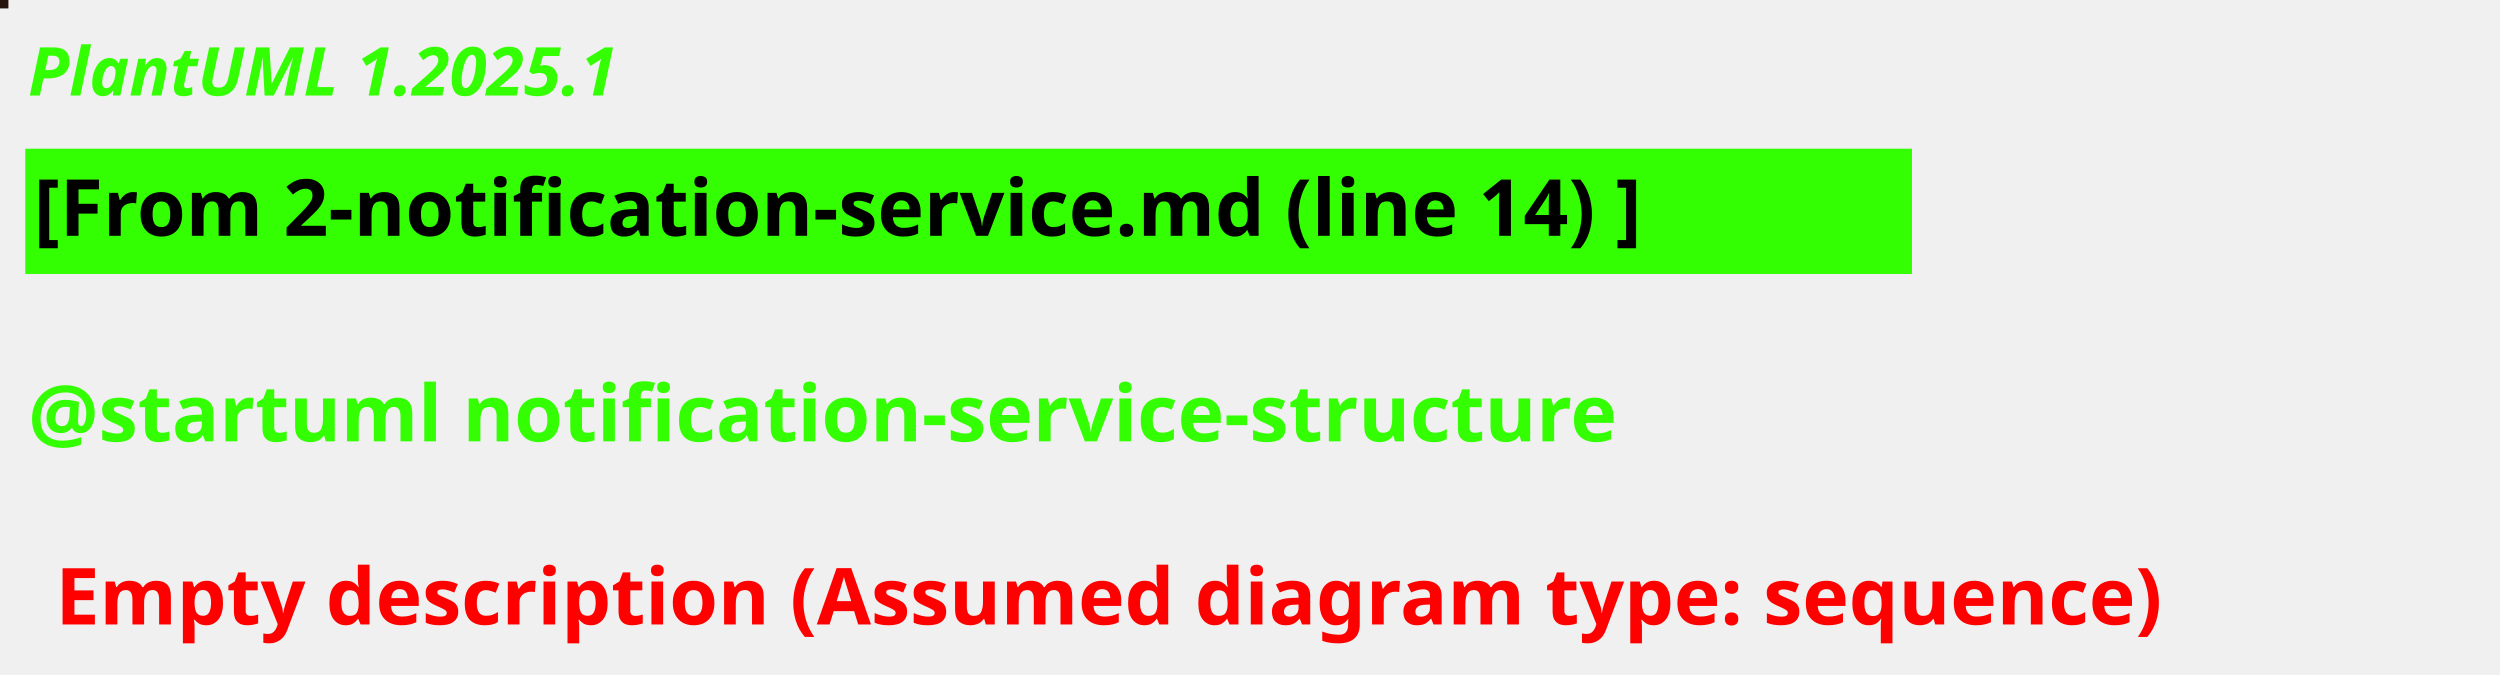
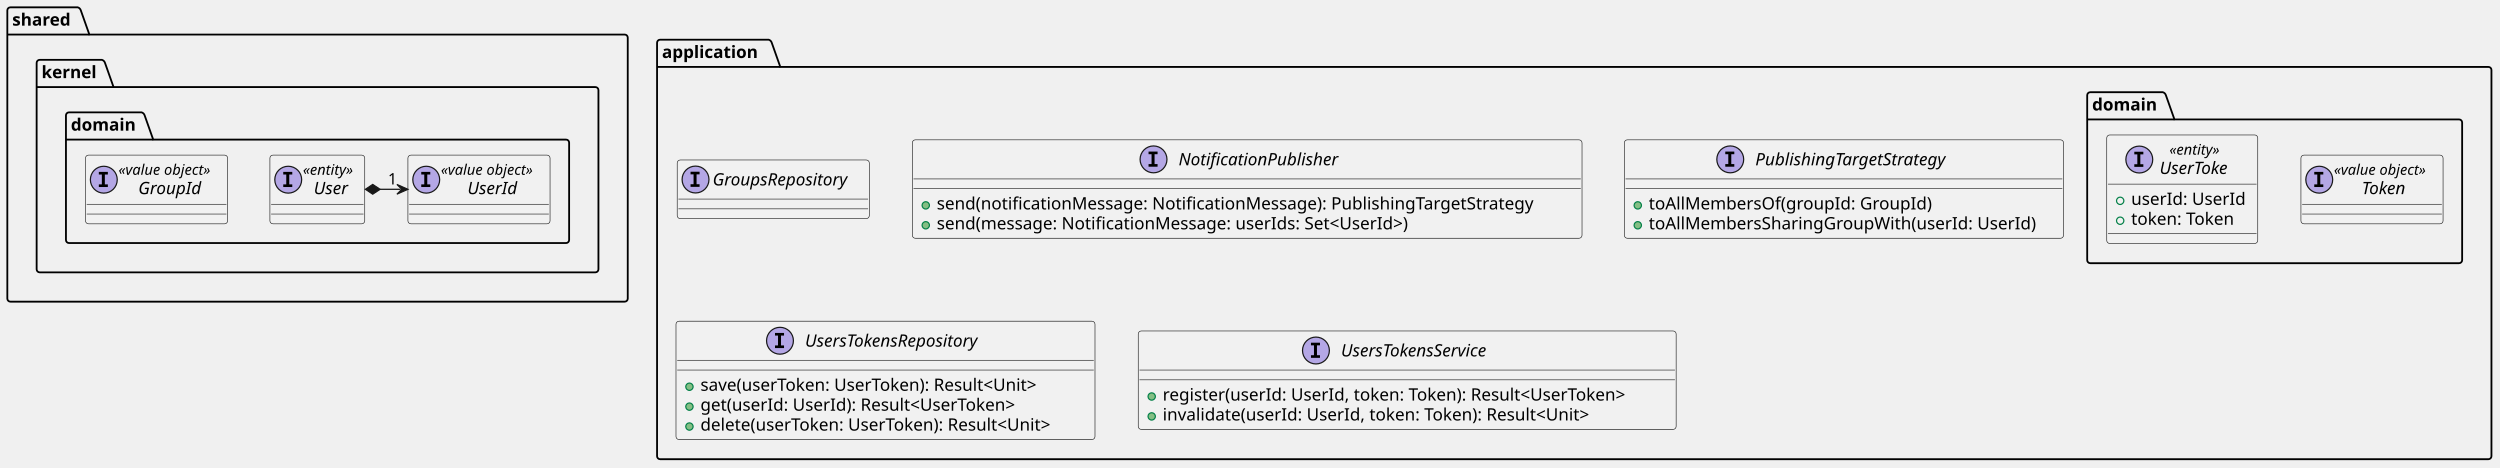
- <svg xmlns="http://www.w3.org/2000/svg" contentStyleType="text/css" height="120px" preserveAspectRatio="none" style="width:445px;height:120px;background:#000000;" version="1.1" viewBox="0 0 445 120" width="445px" zoomAndPan="magnify">
+ <svg xmlns="http://www.w3.org/2000/svg" contentStyleType="text/css" data-diagram-type="CLASS" height="383px" preserveAspectRatio="none" style="width:2047px;height:383px;background:#FFFFFF;" version="1.1" viewBox="0 0 2047 383" width="2047px" zoomAndPan="magnify">
  <defs />
  <g>
-     <rect fill="#25140D" height="1" style="stroke:#25140D;stroke-width:1;" width="1" x="0" y="0" />
-     <text fill="#33FF02" font-family="sans-serif" font-size="12" font-style="italic" font-weight="bold" lengthAdjust="spacing" textLength="128.01" x="5" y="17">PlantUML 1.2025.1</text>
-     <rect fill="#33FF02" height="21.297" style="stroke:#33FF02;stroke-width:1;" width="334.835" x="5" y="26.969" />
-     <text fill="#000000" font-family="sans-serif" font-size="14" font-weight="bold" lengthAdjust="spacing" textLength="332.835" x="6" y="41.969">[From 2-notification-service.md (line 14) ]</text>
-     <text fill="#33FF02" font-family="sans-serif" font-size="14" font-weight="bold" lengthAdjust="spacing" textLength="4.874" x="5" y="62.266"> </text>
-     <text fill="#33FF02" font-family="sans-serif" font-size="14" font-weight="bold" lengthAdjust="spacing" textLength="318.411" x="5" y="78.562">@startuml notification-service-structure</text>
-     <text fill="#33FF02" font-family="sans-serif" font-size="14" font-weight="bold" lengthAdjust="spacing" text-decoration="wavy underline" textLength="4.874" x="5" y="94.859"> </text>
-     <text fill="#FF0000" font-family="sans-serif" font-size="14" font-weight="bold" lengthAdjust="spacing" textLength="428.914" x="9.874" y="111.156">Empty description (Assumed diagram type: sequence)</text>
+     <g id="cluster_shared">
+       <path d="M8.5,6 L63.668,6 A3.75,3.75 0 0 1 66.168,8.5 L73.168,28.297 L511.5,28.297 A2.5,2.5 0 0 1 514,30.797 L514,244.5 A2.5,2.5 0 0 1 511.5,247 L8.5,247 A2.5,2.5 0 0 1 6,244.5 L6,8.5 A2.5,2.5 0 0 1 8.5,6 " fill="#FFFFFF" fill-opacity="0" style="stroke:#000000;stroke-width:1.5;" />
+       <line style="stroke:#000000;stroke-width:1.5;" x1="6" x2="73.168" y1="28.297" y2="28.297" />
+       <text fill="#000000" font-family="sans-serif" font-size="14" font-weight="bold" lengthAdjust="spacing" textLength="54.168" x="10" y="20.995">shared</text>
+     </g>
+     <g id="cluster_kernel">
+       <path d="M32.5,49 L83.471,49 A3.75,3.75 0 0 1 85.971,51.5 L92.971,71.297 L487.5,71.297 A2.5,2.5 0 0 1 490,73.797 L490,220.5 A2.5,2.5 0 0 1 487.5,223 L32.5,223 A2.5,2.5 0 0 1 30,220.5 L30,51.5 A2.5,2.5 0 0 1 32.5,49 " fill="#FFFFFF" fill-opacity="0" style="stroke:#000000;stroke-width:1.5;" />
+       <line style="stroke:#000000;stroke-width:1.5;" x1="30" x2="92.971" y1="71.297" y2="71.297" />
+       <text fill="#000000" font-family="sans-serif" font-size="14" font-weight="bold" lengthAdjust="spacing" textLength="49.971" x="34" y="63.995">kernel</text>
+     </g>
+     <g id="cluster_domain">
+       <path d="M56.5,92 L115.94,92 A3.75,3.75 0 0 1 118.44,94.5 L125.44,114.297 L463.5,114.297 A2.5,2.5 0 0 1 466,116.797 L466,196.5 A2.5,2.5 0 0 1 463.5,199 L56.5,199 A2.5,2.5 0 0 1 54,196.5 L54,94.5 A2.5,2.5 0 0 1 56.5,92 " fill="#FFFFFF" fill-opacity="0" style="stroke:#000000;stroke-width:1.5;" />
+       <line style="stroke:#000000;stroke-width:1.5;" x1="54" x2="125.44" y1="114.297" y2="114.297" />
+       <text fill="#000000" font-family="sans-serif" font-size="14" font-weight="bold" lengthAdjust="spacing" textLength="58.44" x="58" y="106.995">domain</text>
+     </g>
+     <g id="cluster_application">
+       <path d="M540.5,32.5 L629.41,32.5 A3.75,3.75 0 0 1 631.91,35 L638.91,54.797 L2037.5,54.797 A2.5,2.5 0 0 1 2040,57.297 L2040,373.5 A2.5,2.5 0 0 1 2037.5,376 L540.5,376 A2.5,2.5 0 0 1 538,373.5 L538,35 A2.5,2.5 0 0 1 540.5,32.5 " fill="#FFFFFF" fill-opacity="0" style="stroke:#000000;stroke-width:1.5;" />
+       <line style="stroke:#000000;stroke-width:1.5;" x1="538" x2="638.91" y1="54.797" y2="54.797" />
+       <text fill="#000000" font-family="sans-serif" font-size="14" font-weight="bold" lengthAdjust="spacing" textLength="87.91" x="542" y="47.495">application</text>
+     </g>
+     <g id="cluster_domain">
+       <path d="M1711.5,75.5 L1770.94,75.5 A3.75,3.75 0 0 1 1773.44,78 L1780.44,97.797 L2013.5,97.797 A2.5,2.5 0 0 1 2016,100.297 L2016,213 A2.5,2.5 0 0 1 2013.5,215.5 L1711.5,215.5 A2.5,2.5 0 0 1 1709,213 L1709,78 A2.5,2.5 0 0 1 1711.5,75.5 " fill="#FFFFFF" fill-opacity="0" style="stroke:#000000;stroke-width:1.5;" />
+       <line style="stroke:#000000;stroke-width:1.5;" x1="1709" x2="1780.44" y1="97.797" y2="97.797" />
+       <text fill="#000000" font-family="sans-serif" font-size="14" font-weight="bold" lengthAdjust="spacing" textLength="58.44" x="1713" y="90.495">domain</text>
+     </g>
+     <g id="elem_User">
+       <rect codeLine="15" fill="#F1F1F1" height="56.266" id="User" rx="2.5" ry="2.5" style="stroke:#181818;stroke-width:0.5;" width="77.647" x="221" y="127" />
+       <ellipse cx="236" cy="147.133" fill="#B4A7E5" rx="11" ry="11" style="stroke:#181818;stroke-width:1;" />
+       <path d="M231.922,142.898 L231.922,140.742 L239.312,140.742 L239.312,142.898 L236.844,142.898 L236.844,150.977 L239.312,150.977 L239.312,153.133 L231.922,153.133 L231.922,150.977 L234.391,150.977 L234.391,142.898 L231.922,142.898 Z " fill="#000000" />
+       <text fill="#000000" font-family="sans-serif" font-size="12" font-style="italic" lengthAdjust="spacing" textLength="49.647" x="248" y="143.139">«entity»</text>
+       <text fill="#000000" font-family="sans-serif" font-size="14" font-style="italic" lengthAdjust="spacing" textLength="31.91" x="256.868" y="158.964">User</text>
+       <line style="stroke:#181818;stroke-width:0.5;" x1="222" x2="297.647" y1="167.266" y2="167.266" />
+       <line style="stroke:#181818;stroke-width:0.5;" x1="222" x2="297.647" y1="175.266" y2="175.266" />
+     </g>
+     <g id="elem_UserId">
+       <rect codeLine="16" fill="#F1F1F1" height="56.266" id="UserId" rx="2.5" ry="2.5" style="stroke:#181818;stroke-width:0.5;" width="116.383" x="334" y="127" />
+       <ellipse cx="349" cy="147.133" fill="#B4A7E5" rx="11" ry="11" style="stroke:#181818;stroke-width:1;" />
+       <path d="M344.922,142.898 L344.922,140.742 L352.312,140.742 L352.312,142.898 L349.844,142.898 L349.844,150.977 L352.312,150.977 L352.312,153.133 L344.922,153.133 L344.922,150.977 L347.391,150.977 L347.391,142.898 L344.922,142.898 Z " fill="#000000" />
+       <text fill="#000000" font-family="sans-serif" font-size="12" font-style="italic" lengthAdjust="spacing" textLength="88.383" x="361" y="143.139">«value object»</text>
+       <text fill="#000000" font-family="sans-serif" font-size="14" font-style="italic" lengthAdjust="spacing" textLength="44.926" x="382.728" y="158.964">UserId</text>
+       <line style="stroke:#181818;stroke-width:0.5;" x1="335" x2="449.383" y1="167.266" y2="167.266" />
+       <line style="stroke:#181818;stroke-width:0.5;" x1="335" x2="449.383" y1="175.266" y2="175.266" />
+     </g>
+     <g id="elem_GroupId">
+       <rect codeLine="17" fill="#F1F1F1" height="56.266" id="GroupId" rx="2.5" ry="2.5" style="stroke:#181818;stroke-width:0.5;" width="116.383" x="70" y="127" />
+       <ellipse cx="85" cy="147.133" fill="#B4A7E5" rx="11" ry="11" style="stroke:#181818;stroke-width:1;" />
+       <path d="M80.922,142.898 L80.922,140.742 L88.312,140.742 L88.312,142.898 L85.844,142.898 L85.844,150.977 L88.312,150.977 L88.312,153.133 L80.922,153.133 L80.922,150.977 L83.391,150.977 L83.391,142.898 L80.922,142.898 Z " fill="#000000" />
+       <text fill="#000000" font-family="sans-serif" font-size="12" font-style="italic" lengthAdjust="spacing" textLength="88.383" x="97" y="143.139">«value object»</text>
+       <text fill="#000000" font-family="sans-serif" font-size="14" font-style="italic" lengthAdjust="spacing" textLength="55.945" x="113.219" y="158.964">GroupId</text>
+       <line style="stroke:#181818;stroke-width:0.5;" x1="71" x2="185.383" y1="167.266" y2="167.266" />
+       <line style="stroke:#181818;stroke-width:0.5;" x1="71" x2="185.383" y1="175.266" y2="175.266" />
+     </g>
+     <g id="elem_GroupsRepository">
+       <rect codeLine="33" fill="#F1F1F1" height="48" id="GroupsRepository" rx="2.5" ry="2.5" style="stroke:#181818;stroke-width:0.5;" width="157.296" x="554.5" y="131" />
+       <ellipse cx="569.5" cy="147" fill="#B4A7E5" rx="11" ry="11" style="stroke:#181818;stroke-width:1;" />
+       <path d="M565.422,142.766 L565.422,140.609 L572.812,140.609 L572.812,142.766 L570.344,142.766 L570.344,150.844 L572.812,150.844 L572.812,153 L565.422,153 L565.422,150.844 L567.891,150.844 L567.891,142.766 L565.422,142.766 Z " fill="#000000" />
+       <text fill="#000000" font-family="sans-serif" font-size="14" font-style="italic" lengthAdjust="spacing" textLength="125.296" x="583.5" y="151.847">GroupsRepository</text>
+       <line style="stroke:#181818;stroke-width:0.5;" x1="555.5" x2="710.796" y1="163" y2="163" />
+       <line style="stroke:#181818;stroke-width:0.5;" x1="555.5" x2="710.796" y1="171" y2="171" />
+     </g>
+     <g id="elem_NotificationPublisher">
+       <rect codeLine="35" fill="#F1F1F1" height="80.594" id="NotificationPublisher" rx="2.5" ry="2.5" style="stroke:#181818;stroke-width:0.5;" width="548.361" x="747" y="114.5" />
+       <ellipse cx="944.507" cy="130.5" fill="#B4A7E5" rx="11" ry="11" style="stroke:#181818;stroke-width:1;" />
+       <path d="M940.429,126.266 L940.429,124.109 L947.82,124.109 L947.82,126.266 L945.351,126.266 L945.351,134.344 L947.82,134.344 L947.82,136.5 L940.429,136.5 L940.429,134.344 L942.898,134.344 L942.898,126.266 L940.429,126.266 Z " fill="#000000" />
+       <text fill="#000000" font-family="sans-serif" font-size="14" font-style="italic" lengthAdjust="spacing" textLength="144.847" x="965.007" y="135.347">NotificationPublisher</text>
+       <line style="stroke:#181818;stroke-width:0.5;" x1="748" x2="1294.361" y1="146.5" y2="146.5" />
+       <line style="stroke:#181818;stroke-width:0.5;" x1="748" x2="1294.361" y1="154.5" y2="154.5" />
+       <ellipse cx="758" cy="168.148" fill="#84BE84" rx="3" ry="3" style="stroke:#038048;stroke-width:1;" />
+       <text fill="#000000" font-family="sans-serif" font-size="14" lengthAdjust="spacing" textLength="522.361" x="767" y="171.495">send(notificationMessage: NotificationMessage): PublishingTargetStrategy</text>
+       <ellipse cx="758" cy="184.445" fill="#84BE84" rx="3" ry="3" style="stroke:#038048;stroke-width:1;" />
+       <text fill="#000000" font-family="sans-serif" font-size="14" lengthAdjust="spacing" textLength="418.92" x="767" y="187.792">send(message: NotificationMessage: userIds: Set&lt;UserId&gt;)</text>
+     </g>
+     <g id="elem_PublishingTargetStrategy">
+       <rect codeLine="40" fill="#F1F1F1" height="80.594" id="PublishingTargetStrategy" rx="2.5" ry="2.5" style="stroke:#181818;stroke-width:0.5;" width="359.628" x="1330" y="114.5" />
+       <ellipse cx="1416.734" cy="130.5" fill="#B4A7E5" rx="11" ry="11" style="stroke:#181818;stroke-width:1;" />
+       <path d="M1412.656,126.266 L1412.656,124.109 L1420.047,124.109 L1420.047,126.266 L1417.578,126.266 L1417.578,134.344 L1420.047,134.344 L1420.047,136.5 L1412.656,136.5 L1412.656,134.344 L1415.125,134.344 L1415.125,126.266 L1412.656,126.266 Z " fill="#000000" />
+       <text fill="#000000" font-family="sans-serif" font-size="14" font-style="italic" lengthAdjust="spacing" textLength="177.659" x="1437.234" y="135.347">PublishingTargetStrategy</text>
+       <line style="stroke:#181818;stroke-width:0.5;" x1="1331" x2="1688.628" y1="146.5" y2="146.5" />
+       <line style="stroke:#181818;stroke-width:0.5;" x1="1331" x2="1688.628" y1="154.5" y2="154.5" />
+       <ellipse cx="1341" cy="168.148" fill="#84BE84" rx="3" ry="3" style="stroke:#038048;stroke-width:1;" />
+       <text fill="#000000" font-family="sans-serif" font-size="14" lengthAdjust="spacing" textLength="242.259" x="1350" y="171.495">toAllMembersOf(groupId: GroupId)</text>
+       <ellipse cx="1341" cy="184.445" fill="#84BE84" rx="3" ry="3" style="stroke:#038048;stroke-width:1;" />
+       <text fill="#000000" font-family="sans-serif" font-size="14" lengthAdjust="spacing" textLength="333.628" x="1350" y="187.792">toAllMembersSharingGroupWith(userId: UserId)</text>
+     </g>
+     <g id="elem_UsersTokensRepository">
+       <rect codeLine="45" fill="#F1F1F1" height="96.891" id="UsersTokensRepository" rx="2.5" ry="2.5" style="stroke:#181818;stroke-width:0.5;" width="343.078" x="553.5" y="263" />
+       <ellipse cx="638.648" cy="279" fill="#B4A7E5" rx="11" ry="11" style="stroke:#181818;stroke-width:1;" />
+       <path d="M634.57,274.766 L634.57,272.609 L641.961,272.609 L641.961,274.766 L639.492,274.766 L639.492,282.844 L641.961,282.844 L641.961,285 L634.57,285 L634.57,282.844 L637.039,282.844 L637.039,274.766 L634.57,274.766 Z " fill="#000000" />
+       <text fill="#000000" font-family="sans-serif" font-size="14" font-style="italic" lengthAdjust="spacing" textLength="164.281" x="659.148" y="283.847">UsersTokensRepository</text>
+       <line style="stroke:#181818;stroke-width:0.5;" x1="554.5" x2="895.578" y1="295" y2="295" />
+       <line style="stroke:#181818;stroke-width:0.5;" x1="554.5" x2="895.578" y1="303" y2="303" />
+       <ellipse cx="564.5" cy="316.648" fill="#84BE84" rx="3" ry="3" style="stroke:#038048;stroke-width:1;" />
+       <text fill="#000000" font-family="sans-serif" font-size="14" lengthAdjust="spacing" textLength="305.744" x="573.5" y="319.995">save(userToken: UserToken): Result&lt;Unit&gt;</text>
+       <ellipse cx="564.5" cy="332.945" fill="#84BE84" rx="3" ry="3" style="stroke:#038048;stroke-width:1;" />
+       <text fill="#000000" font-family="sans-serif" font-size="14" lengthAdjust="spacing" textLength="282.693" x="573.5" y="336.292">get(userId: UserId): Result&lt;UserToken&gt;</text>
+       <ellipse cx="564.5" cy="349.242" fill="#84BE84" rx="3" ry="3" style="stroke:#038048;stroke-width:1;" />
+       <text fill="#000000" font-family="sans-serif" font-size="14" lengthAdjust="spacing" textLength="317.078" x="573.5" y="352.589">delete(userToken: UserToken): Result&lt;Unit&gt;</text>
+     </g>
+     <g id="elem_UsersTokensService">
+       <rect codeLine="51" fill="#F1F1F1" height="80.594" id="UsersTokensService" rx="2.5" ry="2.5" style="stroke:#181818;stroke-width:0.5;" width="440.429" x="932" y="271" />
+       <ellipse cx="1077.489" cy="287" fill="#B4A7E5" rx="11" ry="11" style="stroke:#181818;stroke-width:1;" />
+       <path d="M1073.411,282.766 L1073.411,280.609 L1080.802,280.609 L1080.802,282.766 L1078.333,282.766 L1078.333,290.844 L1080.802,290.844 L1080.802,293 L1073.411,293 L1073.411,290.844 L1075.88,290.844 L1075.88,282.766 L1073.411,282.766 Z " fill="#000000" />
+       <text fill="#000000" font-family="sans-serif" font-size="14" font-style="italic" lengthAdjust="spacing" textLength="140.95" x="1097.989" y="291.847">UsersTokensService</text>
+       <line style="stroke:#181818;stroke-width:0.5;" x1="933" x2="1371.429" y1="303" y2="303" />
+       <line style="stroke:#181818;stroke-width:0.5;" x1="933" x2="1371.429" y1="311" y2="311" />
+       <ellipse cx="943" cy="324.648" fill="#84BE84" rx="3" ry="3" style="stroke:#038048;stroke-width:1;" />
+       <text fill="#000000" font-family="sans-serif" font-size="14" lengthAdjust="spacing" textLength="414.429" x="952" y="327.995">register(userId: UserId, token: Token): Result&lt;UserToken&gt;</text>
+       <ellipse cx="943" cy="340.945" fill="#84BE84" rx="3" ry="3" style="stroke:#038048;stroke-width:1;" />
+       <text fill="#000000" font-family="sans-serif" font-size="14" lengthAdjust="spacing" textLength="382.983" x="952" y="344.292">invalidate(userId: UserId, token: Token): Result&lt;Unit&gt;</text>
+     </g>
+     <g id="elem_Token">
+       <rect codeLine="25" fill="#F1F1F1" height="56.266" id="Token" rx="2.5" ry="2.5" style="stroke:#181818;stroke-width:0.5;" width="116.383" x="1884" y="127" />
+       <ellipse cx="1899" cy="147.133" fill="#B4A7E5" rx="11" ry="11" style="stroke:#181818;stroke-width:1;" />
+       <path d="M1894.922,142.898 L1894.922,140.742 L1902.312,140.742 L1902.312,142.898 L1899.844,142.898 L1899.844,150.977 L1902.312,150.977 L1902.312,153.133 L1894.922,153.133 L1894.922,150.977 L1897.391,150.977 L1897.391,142.898 L1894.922,142.898 Z " fill="#000000" />
+       <text fill="#000000" font-family="sans-serif" font-size="12" font-style="italic" lengthAdjust="spacing" textLength="88.383" x="1911" y="143.139">«value object»</text>
+       <text fill="#000000" font-family="sans-serif" font-size="14" font-style="italic" lengthAdjust="spacing" textLength="42.711" x="1933.836" y="158.964">Token</text>
+       <line style="stroke:#181818;stroke-width:0.5;" x1="1885" x2="1999.383" y1="167.266" y2="167.266" />
+       <line style="stroke:#181818;stroke-width:0.5;" x1="1885" x2="1999.383" y1="175.266" y2="175.266" />
+     </g>
+     <g id="elem_UserToke">
+       <rect codeLine="27" fill="#F1F1F1" height="88.859" id="UserToke" rx="2.5" ry="2.5" style="stroke:#181818;stroke-width:0.5;" width="123.644" x="1725" y="110.5" />
+       <ellipse cx="1751.653" cy="130.633" fill="#B4A7E5" rx="11" ry="11" style="stroke:#181818;stroke-width:1;" />
+       <path d="M1747.575,126.398 L1747.575,124.242 L1754.966,124.242 L1754.966,126.398 L1752.497,126.398 L1752.497,134.477 L1754.966,134.477 L1754.966,136.633 L1747.575,136.633 L1747.575,134.477 L1750.044,134.477 L1750.044,126.398 L1747.575,126.398 Z " fill="#000000" />
+       <text fill="#000000" font-family="sans-serif" font-size="12" font-style="italic" lengthAdjust="spacing" textLength="49.647" x="1776.294" y="126.639">«entity»</text>
+       <text fill="#000000" font-family="sans-serif" font-size="14" font-style="italic" lengthAdjust="spacing" textLength="65.748" x="1768.243" y="142.464">UserToke</text>
+       <line style="stroke:#181818;stroke-width:0.5;" x1="1726" x2="1847.645" y1="150.766" y2="150.766" />
+       <ellipse cx="1736" cy="164.414" fill="#FFFFFF" fill-opacity="0" rx="3" ry="3" style="stroke:#038048;stroke-width:1;" />
+       <text fill="#000000" font-family="sans-serif" font-size="14" lengthAdjust="spacing" textLength="97.644" x="1745" y="167.761">userId: UserId</text>
+       <ellipse cx="1736" cy="180.711" fill="#FFFFFF" fill-opacity="0" rx="3" ry="3" style="stroke:#038048;stroke-width:1;" />
+       <text fill="#000000" font-family="sans-serif" font-size="14" lengthAdjust="spacing" textLength="91.526" x="1745" y="184.058">token: Token</text>
+       <line style="stroke:#181818;stroke-width:0.5;" x1="1726" x2="1847.645" y1="191.359" y2="191.359" />
+     </g>
+     <g id="link_User_UserId">
+       <path codeLine="18" d="M311.19,155 C322.79,155 316.39,155 327.99,155 " fill="#FFFFFF" fill-opacity="0" id="User-UserId" style="stroke:#181818;stroke-width:1;" />
+       <polygon fill="#181818" points="299.19,155,305.19,159,311.19,155,305.19,151,299.19,155" style="stroke:#181818;stroke-width:1;" />
+       <polygon fill="#181818" points="333.99,155,324.99,151,328.99,155,324.99,159,333.99,155" style="stroke:#181818;stroke-width:1;" />
+       <text fill="#000000" font-family="sans-serif" font-size="13" lengthAdjust="spacing" textLength="8.271" x="317.65" y="151.05">1</text>
+     </g>
  </g>
</svg>
